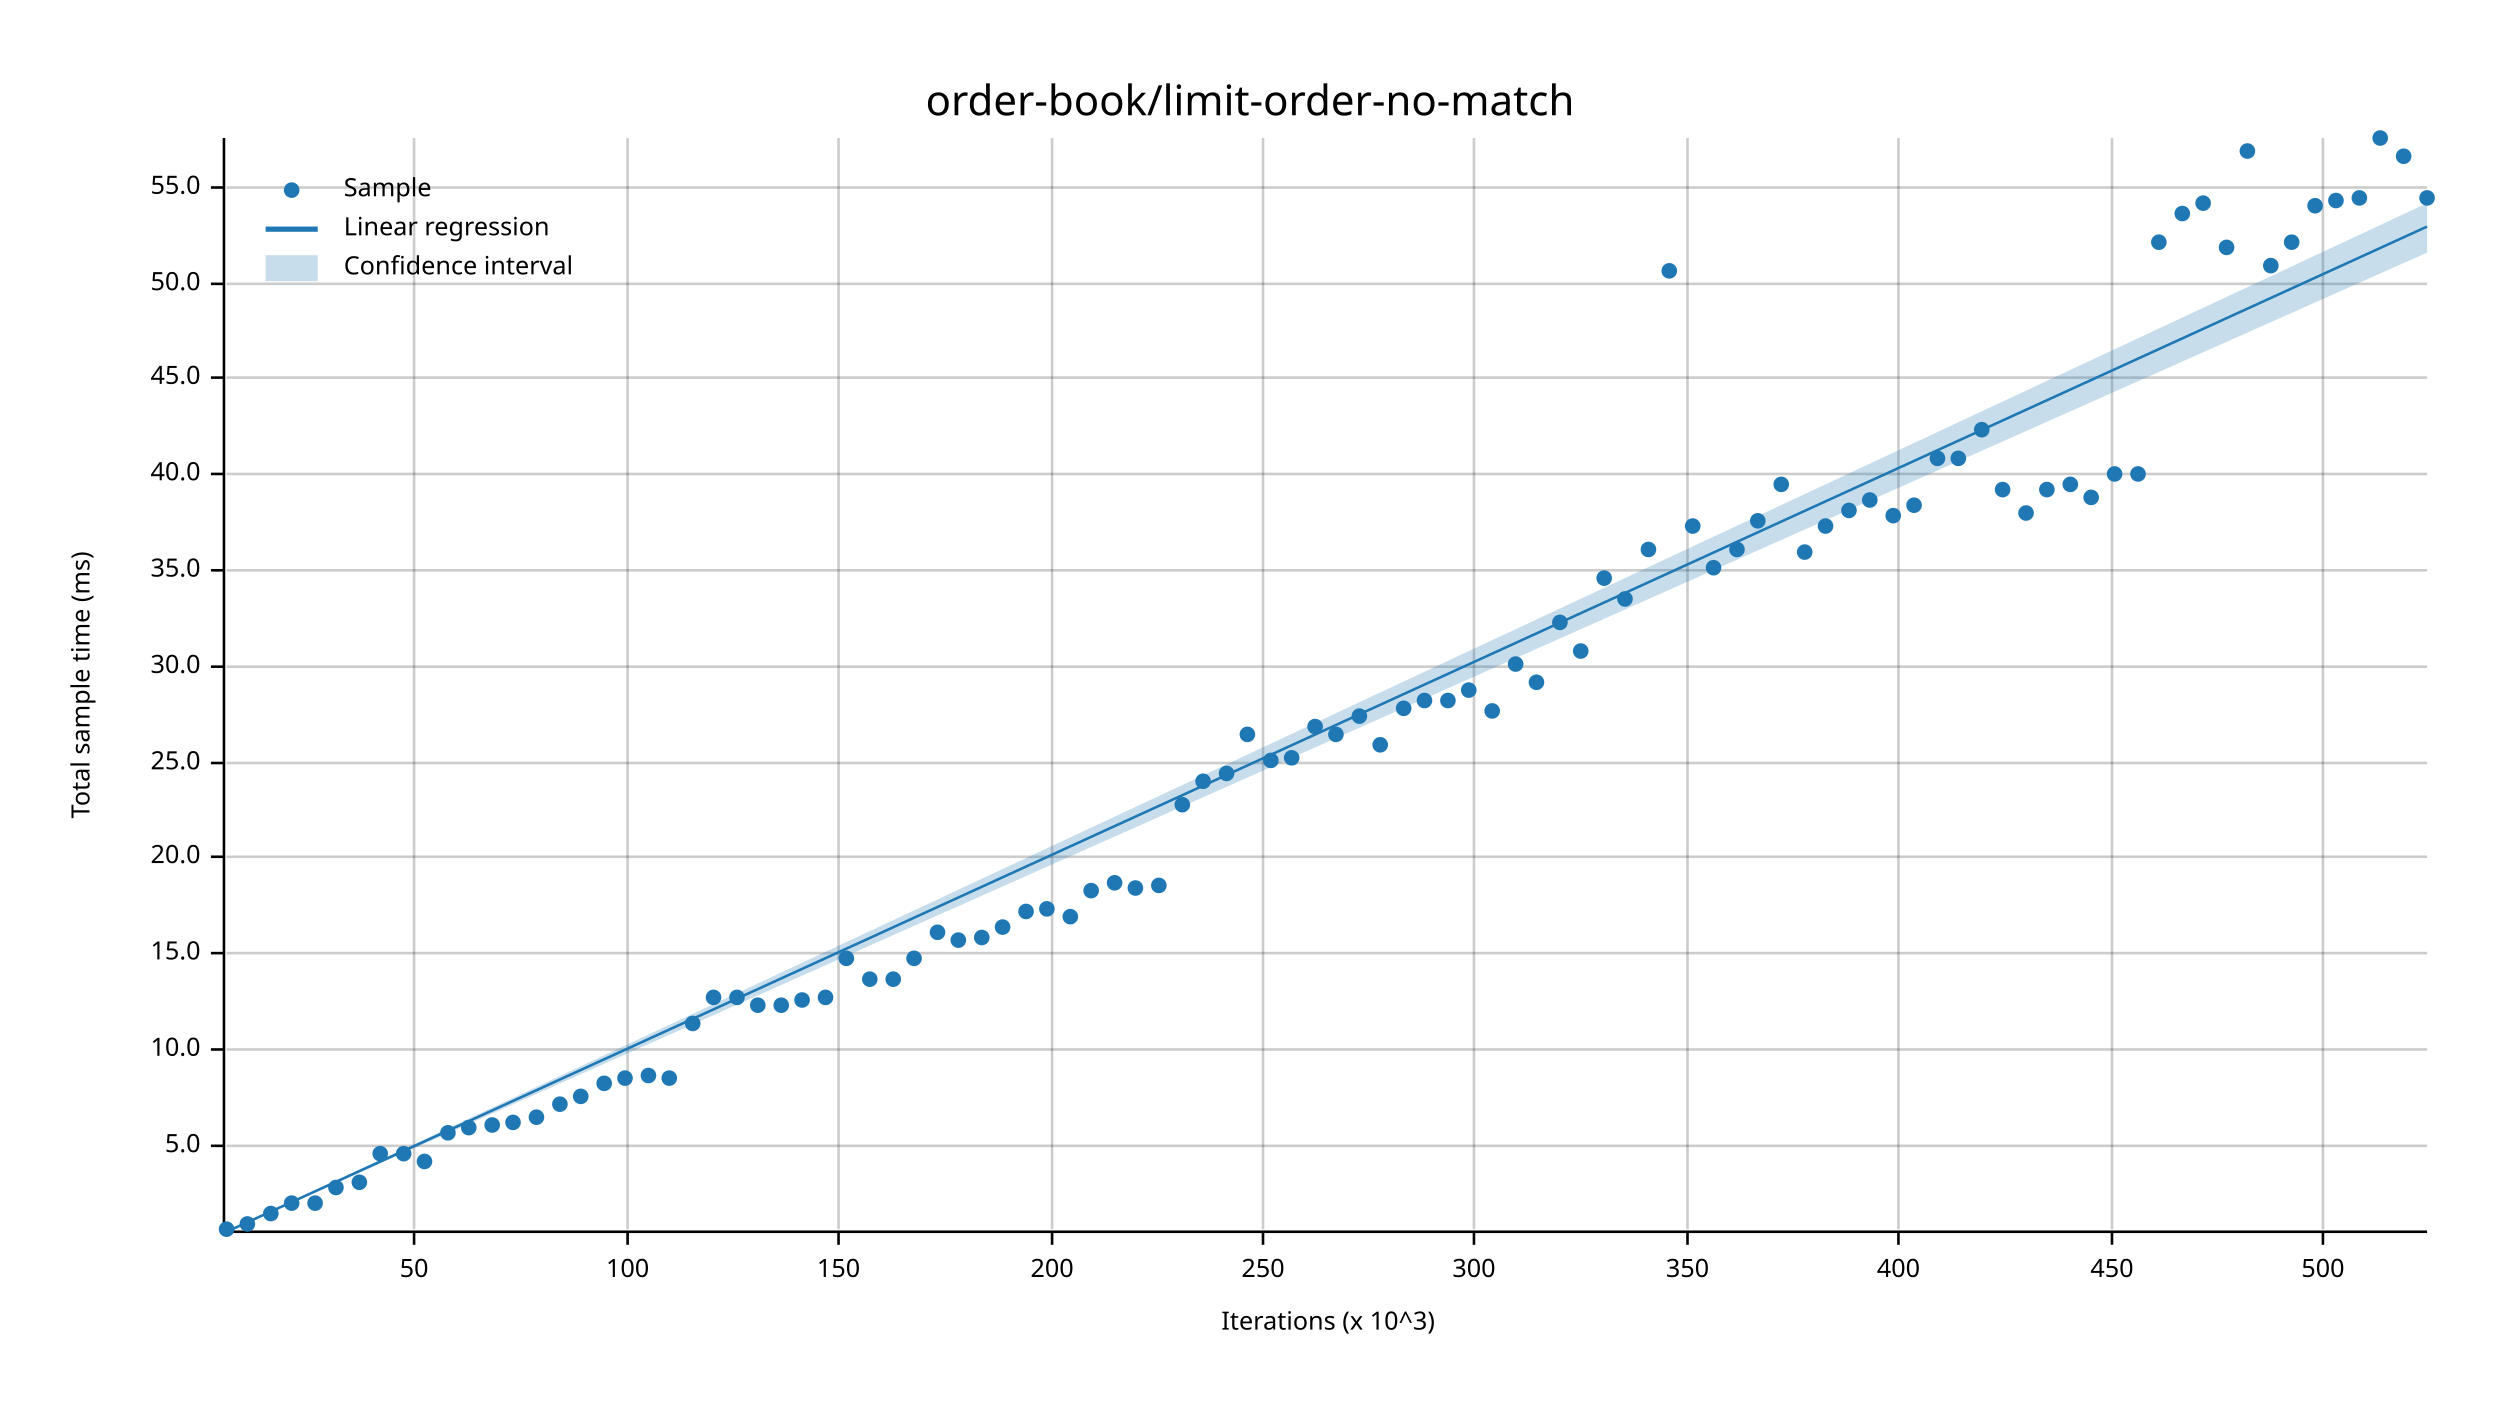
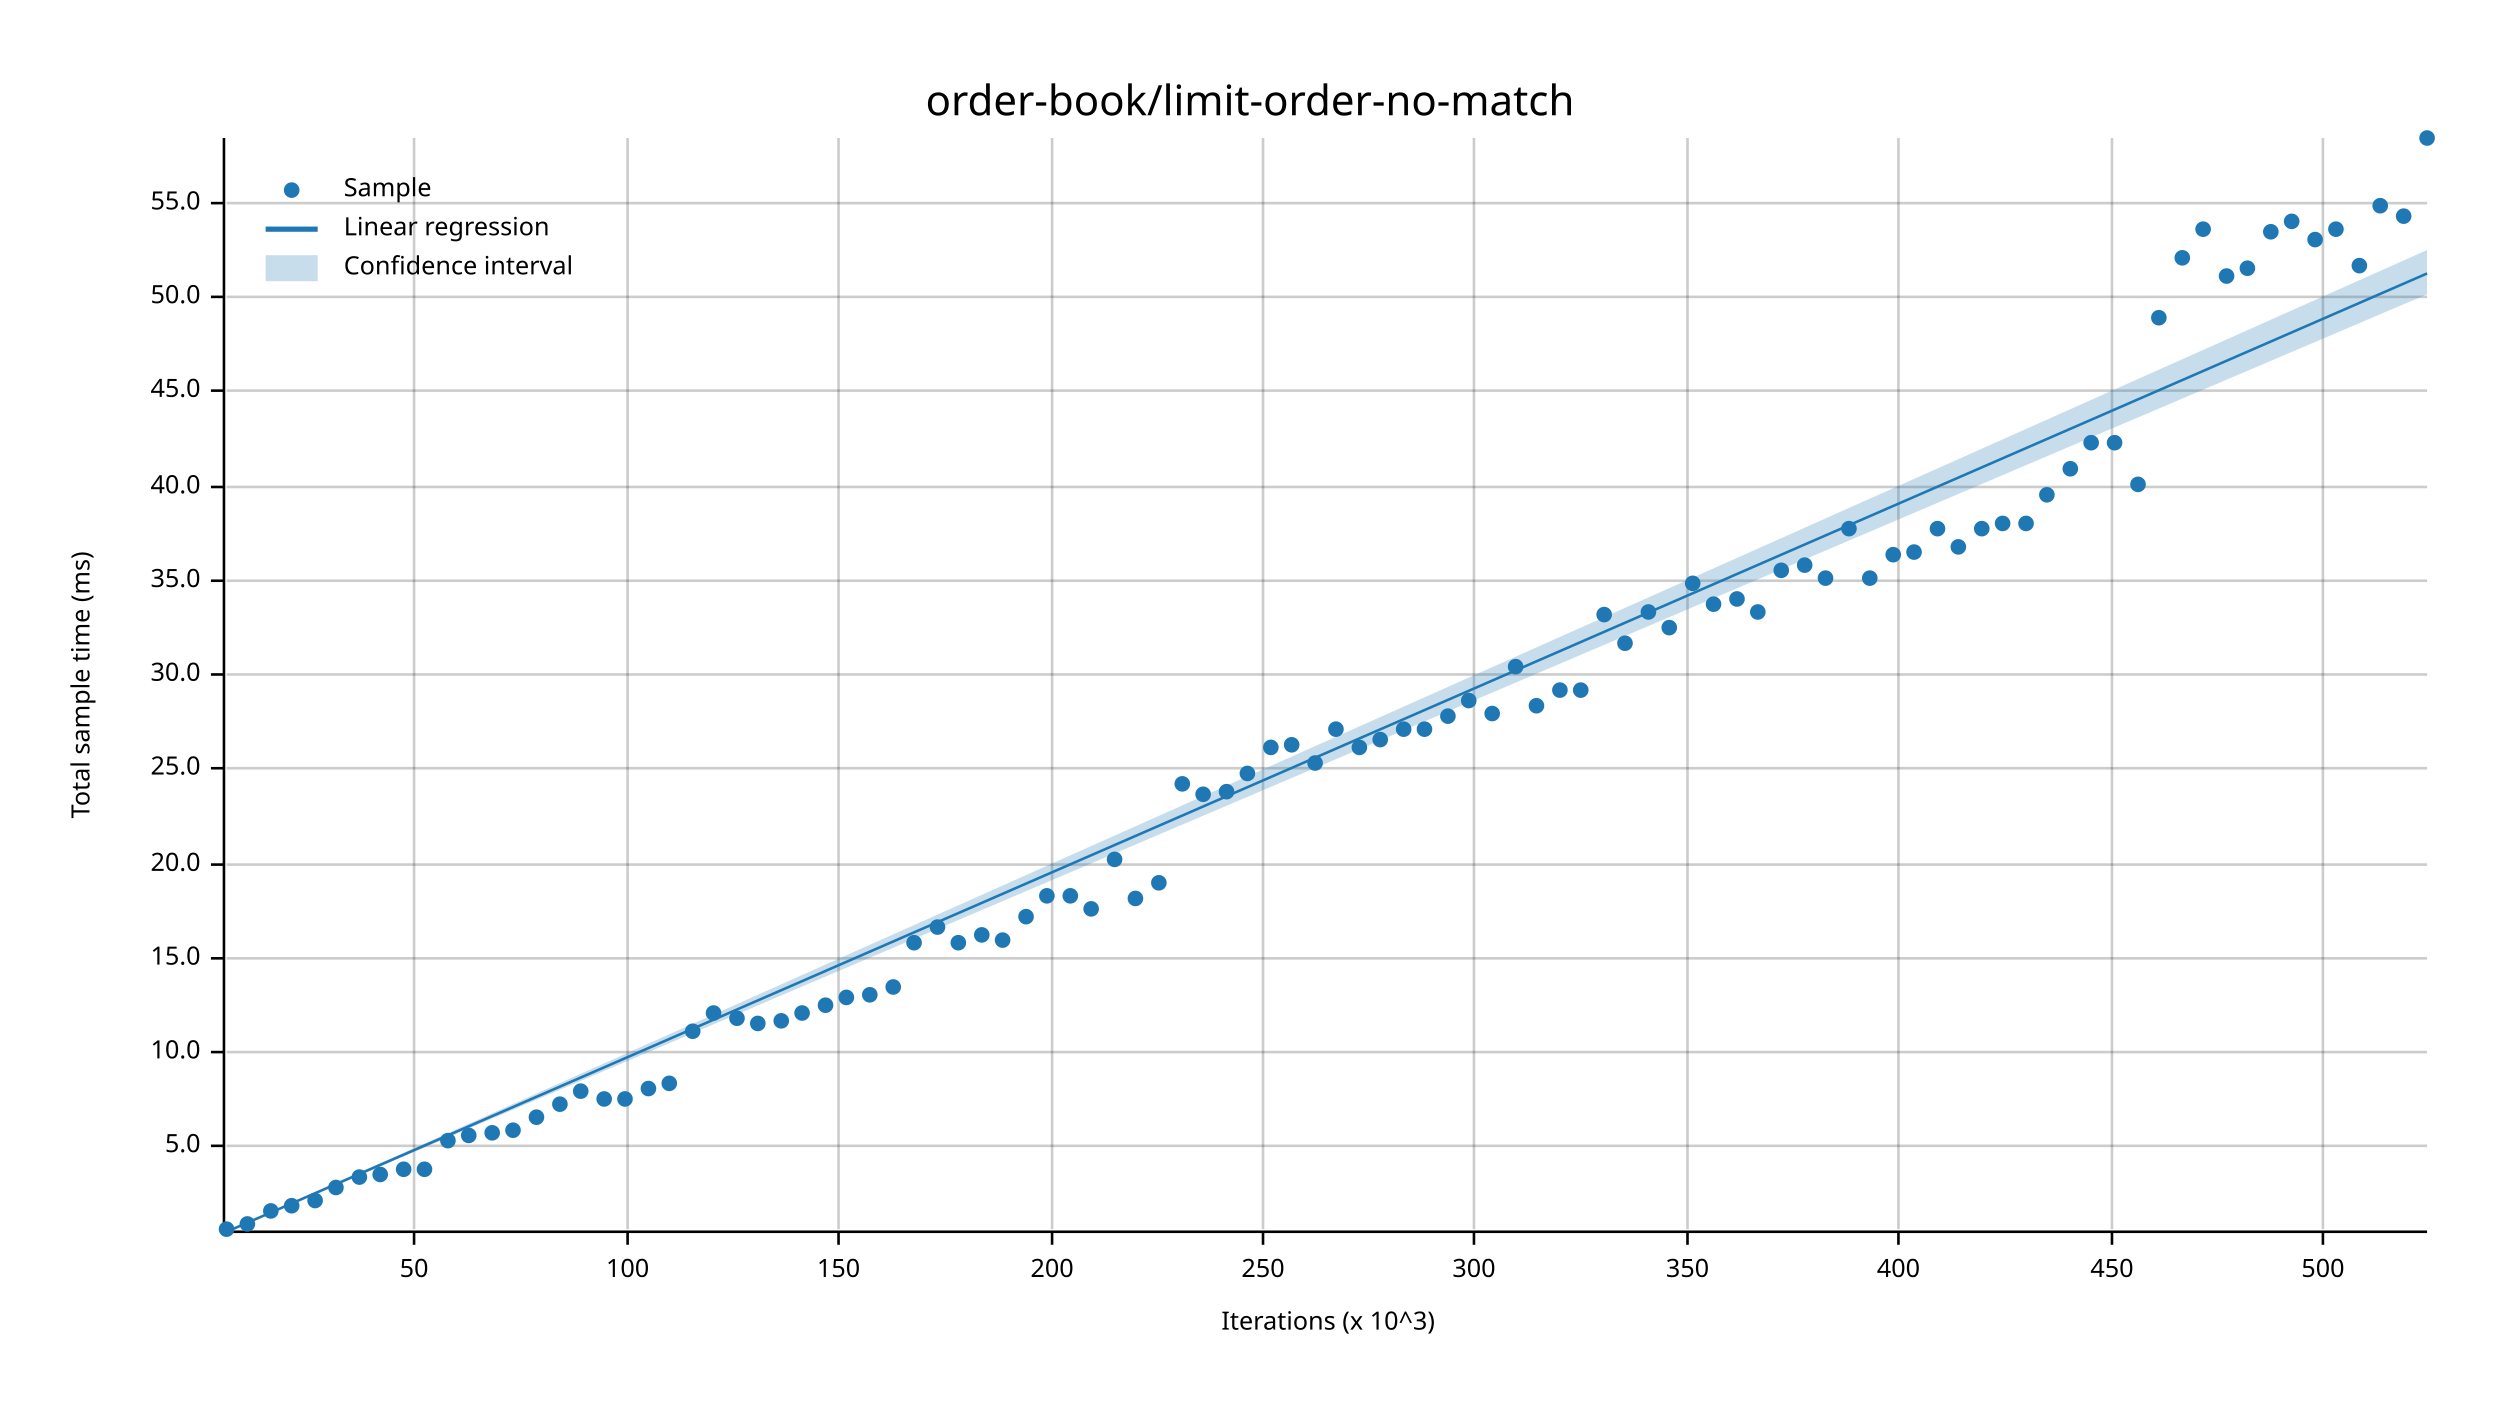
<svg xmlns="http://www.w3.org/2000/svg" width="960" height="540" viewBox="0 0 960 540">
  <text x="480" y="32" dy="0.76em" text-anchor="middle" font-family="sans-serif" font-size="16.129" opacity="1" fill="#000000">
order-book/limit-order-no-match
</text>
  <text x="27" y="263" dy="0.76em" text-anchor="middle" font-family="sans-serif" font-size="9.677" opacity="1" fill="#000000" transform="rotate(270, 27, 263)">
Total sample time (ms)
</text>
  <text x="510" y="513" dy="-0.5ex" text-anchor="middle" font-family="sans-serif" font-size="9.677" opacity="1" fill="#000000">
Iterations (x 10^3)
</text>
  <line opacity="0.2" stroke="#000000" stroke-width="1" x1="159" y1="472" x2="159" y2="53" />
  <line opacity="0.2" stroke="#000000" stroke-width="1" x1="241" y1="472" x2="241" y2="53" />
  <line opacity="0.2" stroke="#000000" stroke-width="1" x1="322" y1="472" x2="322" y2="53" />
  <line opacity="0.2" stroke="#000000" stroke-width="1" x1="404" y1="472" x2="404" y2="53" />
  <line opacity="0.2" stroke="#000000" stroke-width="1" x1="485" y1="472" x2="485" y2="53" />
  <line opacity="0.2" stroke="#000000" stroke-width="1" x1="566" y1="472" x2="566" y2="53" />
  <line opacity="0.2" stroke="#000000" stroke-width="1" x1="648" y1="472" x2="648" y2="53" />
  <line opacity="0.2" stroke="#000000" stroke-width="1" x1="729" y1="472" x2="729" y2="53" />
  <line opacity="0.2" stroke="#000000" stroke-width="1" x1="811" y1="472" x2="811" y2="53" />
  <line opacity="0.2" stroke="#000000" stroke-width="1" x1="892" y1="472" x2="892" y2="53" />
  <line opacity="0.2" stroke="#000000" stroke-width="1" x1="87" y1="440" x2="932" y2="440" />
-   <line opacity="0.2" stroke="#000000" stroke-width="1" x1="87" y1="403" x2="932" y2="403" />
-   <line opacity="0.2" stroke="#000000" stroke-width="1" x1="87" y1="366" x2="932" y2="366" />
-   <line opacity="0.2" stroke="#000000" stroke-width="1" x1="87" y1="329" x2="932" y2="329" />
-   <line opacity="0.2" stroke="#000000" stroke-width="1" x1="87" y1="293" x2="932" y2="293" />
-   <line opacity="0.2" stroke="#000000" stroke-width="1" x1="87" y1="256" x2="932" y2="256" />
-   <line opacity="0.2" stroke="#000000" stroke-width="1" x1="87" y1="219" x2="932" y2="219" />
-   <line opacity="0.2" stroke="#000000" stroke-width="1" x1="87" y1="182" x2="932" y2="182" />
-   <line opacity="0.2" stroke="#000000" stroke-width="1" x1="87" y1="145" x2="932" y2="145" />
-   <line opacity="0.2" stroke="#000000" stroke-width="1" x1="87" y1="109" x2="932" y2="109" />
-   <line opacity="0.2" stroke="#000000" stroke-width="1" x1="87" y1="72" x2="932" y2="72" />
+   <line opacity="0.2" stroke="#000000" stroke-width="1" x1="87" y1="404" x2="932" y2="404" />
+   <line opacity="0.2" stroke="#000000" stroke-width="1" x1="87" y1="368" x2="932" y2="368" />
+   <line opacity="0.2" stroke="#000000" stroke-width="1" x1="87" y1="332" x2="932" y2="332" />
+   <line opacity="0.2" stroke="#000000" stroke-width="1" x1="87" y1="295" x2="932" y2="295" />
+   <line opacity="0.2" stroke="#000000" stroke-width="1" x1="87" y1="259" x2="932" y2="259" />
+   <line opacity="0.2" stroke="#000000" stroke-width="1" x1="87" y1="223" x2="932" y2="223" />
+   <line opacity="0.2" stroke="#000000" stroke-width="1" x1="87" y1="187" x2="932" y2="187" />
+   <line opacity="0.2" stroke="#000000" stroke-width="1" x1="87" y1="150" x2="932" y2="150" />
+   <line opacity="0.2" stroke="#000000" stroke-width="1" x1="87" y1="114" x2="932" y2="114" />
+   <line opacity="0.2" stroke="#000000" stroke-width="1" x1="87" y1="78" x2="932" y2="78" />
  <polyline fill="none" opacity="1" stroke="#000000" stroke-width="1" points="86,53 86,472 " />
  <text x="77" y="440" dy="0.5ex" text-anchor="end" font-family="sans-serif" font-size="9.677" opacity="1" fill="#000000">
5.0
</text>
  <polyline fill="none" opacity="1" stroke="#000000" stroke-width="1" points="81,440 86,440 " />
-   <text x="77" y="403" dy="0.5ex" text-anchor="end" font-family="sans-serif" font-size="9.677" opacity="1" fill="#000000">
+   <text x="77" y="404" dy="0.5ex" text-anchor="end" font-family="sans-serif" font-size="9.677" opacity="1" fill="#000000">
10.0
</text>
-   <polyline fill="none" opacity="1" stroke="#000000" stroke-width="1" points="81,403 86,403 " />
-   <text x="77" y="366" dy="0.5ex" text-anchor="end" font-family="sans-serif" font-size="9.677" opacity="1" fill="#000000">
+   <polyline fill="none" opacity="1" stroke="#000000" stroke-width="1" points="81,404 86,404 " />
+   <text x="77" y="368" dy="0.5ex" text-anchor="end" font-family="sans-serif" font-size="9.677" opacity="1" fill="#000000">
15.0
</text>
-   <polyline fill="none" opacity="1" stroke="#000000" stroke-width="1" points="81,366 86,366 " />
-   <text x="77" y="329" dy="0.5ex" text-anchor="end" font-family="sans-serif" font-size="9.677" opacity="1" fill="#000000">
+   <polyline fill="none" opacity="1" stroke="#000000" stroke-width="1" points="81,368 86,368 " />
+   <text x="77" y="332" dy="0.5ex" text-anchor="end" font-family="sans-serif" font-size="9.677" opacity="1" fill="#000000">
20.0
</text>
-   <polyline fill="none" opacity="1" stroke="#000000" stroke-width="1" points="81,329 86,329 " />
-   <text x="77" y="293" dy="0.5ex" text-anchor="end" font-family="sans-serif" font-size="9.677" opacity="1" fill="#000000">
+   <polyline fill="none" opacity="1" stroke="#000000" stroke-width="1" points="81,332 86,332 " />
+   <text x="77" y="295" dy="0.5ex" text-anchor="end" font-family="sans-serif" font-size="9.677" opacity="1" fill="#000000">
25.0
</text>
-   <polyline fill="none" opacity="1" stroke="#000000" stroke-width="1" points="81,293 86,293 " />
-   <text x="77" y="256" dy="0.5ex" text-anchor="end" font-family="sans-serif" font-size="9.677" opacity="1" fill="#000000">
+   <polyline fill="none" opacity="1" stroke="#000000" stroke-width="1" points="81,295 86,295 " />
+   <text x="77" y="259" dy="0.5ex" text-anchor="end" font-family="sans-serif" font-size="9.677" opacity="1" fill="#000000">
30.0
</text>
-   <polyline fill="none" opacity="1" stroke="#000000" stroke-width="1" points="81,256 86,256 " />
-   <text x="77" y="219" dy="0.5ex" text-anchor="end" font-family="sans-serif" font-size="9.677" opacity="1" fill="#000000">
+   <polyline fill="none" opacity="1" stroke="#000000" stroke-width="1" points="81,259 86,259 " />
+   <text x="77" y="223" dy="0.5ex" text-anchor="end" font-family="sans-serif" font-size="9.677" opacity="1" fill="#000000">
35.0
</text>
-   <polyline fill="none" opacity="1" stroke="#000000" stroke-width="1" points="81,219 86,219 " />
-   <text x="77" y="182" dy="0.5ex" text-anchor="end" font-family="sans-serif" font-size="9.677" opacity="1" fill="#000000">
+   <polyline fill="none" opacity="1" stroke="#000000" stroke-width="1" points="81,223 86,223 " />
+   <text x="77" y="187" dy="0.5ex" text-anchor="end" font-family="sans-serif" font-size="9.677" opacity="1" fill="#000000">
40.0
</text>
-   <polyline fill="none" opacity="1" stroke="#000000" stroke-width="1" points="81,182 86,182 " />
-   <text x="77" y="145" dy="0.5ex" text-anchor="end" font-family="sans-serif" font-size="9.677" opacity="1" fill="#000000">
+   <polyline fill="none" opacity="1" stroke="#000000" stroke-width="1" points="81,187 86,187 " />
+   <text x="77" y="150" dy="0.5ex" text-anchor="end" font-family="sans-serif" font-size="9.677" opacity="1" fill="#000000">
45.0
</text>
-   <polyline fill="none" opacity="1" stroke="#000000" stroke-width="1" points="81,145 86,145 " />
-   <text x="77" y="109" dy="0.5ex" text-anchor="end" font-family="sans-serif" font-size="9.677" opacity="1" fill="#000000">
+   <polyline fill="none" opacity="1" stroke="#000000" stroke-width="1" points="81,150 86,150 " />
+   <text x="77" y="114" dy="0.5ex" text-anchor="end" font-family="sans-serif" font-size="9.677" opacity="1" fill="#000000">
50.0
</text>
-   <polyline fill="none" opacity="1" stroke="#000000" stroke-width="1" points="81,109 86,109 " />
-   <text x="77" y="72" dy="0.5ex" text-anchor="end" font-family="sans-serif" font-size="9.677" opacity="1" fill="#000000">
+   <polyline fill="none" opacity="1" stroke="#000000" stroke-width="1" points="81,114 86,114 " />
+   <text x="77" y="78" dy="0.5ex" text-anchor="end" font-family="sans-serif" font-size="9.677" opacity="1" fill="#000000">
55.0
</text>
-   <polyline fill="none" opacity="1" stroke="#000000" stroke-width="1" points="81,72 86,72 " />
+   <polyline fill="none" opacity="1" stroke="#000000" stroke-width="1" points="81,78 86,78 " />
  <polyline fill="none" opacity="1" stroke="#000000" stroke-width="1" points="87,473 932,473 " />
  <text x="159" y="483" dy="0.76em" text-anchor="middle" font-family="sans-serif" font-size="9.677" opacity="1" fill="#000000">
50
</text>
  <polyline fill="none" opacity="1" stroke="#000000" stroke-width="1" points="159,473 159,478 " />
  <text x="241" y="483" dy="0.76em" text-anchor="middle" font-family="sans-serif" font-size="9.677" opacity="1" fill="#000000">
100
</text>
  <polyline fill="none" opacity="1" stroke="#000000" stroke-width="1" points="241,473 241,478 " />
  <text x="322" y="483" dy="0.76em" text-anchor="middle" font-family="sans-serif" font-size="9.677" opacity="1" fill="#000000">
150
</text>
  <polyline fill="none" opacity="1" stroke="#000000" stroke-width="1" points="322,473 322,478 " />
  <text x="404" y="483" dy="0.76em" text-anchor="middle" font-family="sans-serif" font-size="9.677" opacity="1" fill="#000000">
200
</text>
  <polyline fill="none" opacity="1" stroke="#000000" stroke-width="1" points="404,473 404,478 " />
  <text x="485" y="483" dy="0.76em" text-anchor="middle" font-family="sans-serif" font-size="9.677" opacity="1" fill="#000000">
250
</text>
  <polyline fill="none" opacity="1" stroke="#000000" stroke-width="1" points="485,473 485,478 " />
  <text x="566" y="483" dy="0.76em" text-anchor="middle" font-family="sans-serif" font-size="9.677" opacity="1" fill="#000000">
300
</text>
  <polyline fill="none" opacity="1" stroke="#000000" stroke-width="1" points="566,473 566,478 " />
  <text x="648" y="483" dy="0.76em" text-anchor="middle" font-family="sans-serif" font-size="9.677" opacity="1" fill="#000000">
350
</text>
  <polyline fill="none" opacity="1" stroke="#000000" stroke-width="1" points="648,473 648,478 " />
  <text x="729" y="483" dy="0.76em" text-anchor="middle" font-family="sans-serif" font-size="9.677" opacity="1" fill="#000000">
400
</text>
  <polyline fill="none" opacity="1" stroke="#000000" stroke-width="1" points="729,473 729,478 " />
  <text x="811" y="483" dy="0.76em" text-anchor="middle" font-family="sans-serif" font-size="9.677" opacity="1" fill="#000000">
450
</text>
  <polyline fill="none" opacity="1" stroke="#000000" stroke-width="1" points="811,473 811,478 " />
  <text x="892" y="483" dy="0.76em" text-anchor="middle" font-family="sans-serif" font-size="9.677" opacity="1" fill="#000000">
500
</text>
  <polyline fill="none" opacity="1" stroke="#000000" stroke-width="1" points="892,473 892,478 " />
  <circle cx="87" cy="472" r="3" opacity="1" fill="#1F78B4" stroke="none" stroke-width="1" />
  <circle cx="95" cy="470" r="3" opacity="1" fill="#1F78B4" stroke="none" stroke-width="1" />
-   <circle cx="104" cy="466" r="3" opacity="1" fill="#1F78B4" stroke="none" stroke-width="1" />
-   <circle cx="112" cy="462" r="3" opacity="1" fill="#1F78B4" stroke="none" stroke-width="1" />
-   <circle cx="121" cy="462" r="3" opacity="1" fill="#1F78B4" stroke="none" stroke-width="1" />
+   <circle cx="104" cy="465" r="3" opacity="1" fill="#1F78B4" stroke="none" stroke-width="1" />
+   <circle cx="112" cy="463" r="3" opacity="1" fill="#1F78B4" stroke="none" stroke-width="1" />
+   <circle cx="121" cy="461" r="3" opacity="1" fill="#1F78B4" stroke="none" stroke-width="1" />
  <circle cx="129" cy="456" r="3" opacity="1" fill="#1F78B4" stroke="none" stroke-width="1" />
-   <circle cx="138" cy="454" r="3" opacity="1" fill="#1F78B4" stroke="none" stroke-width="1" />
-   <circle cx="146" cy="443" r="3" opacity="1" fill="#1F78B4" stroke="none" stroke-width="1" />
-   <circle cx="155" cy="443" r="3" opacity="1" fill="#1F78B4" stroke="none" stroke-width="1" />
-   <circle cx="163" cy="446" r="3" opacity="1" fill="#1F78B4" stroke="none" stroke-width="1" />
-   <circle cx="172" cy="435" r="3" opacity="1" fill="#1F78B4" stroke="none" stroke-width="1" />
-   <circle cx="180" cy="433" r="3" opacity="1" fill="#1F78B4" stroke="none" stroke-width="1" />
-   <circle cx="189" cy="432" r="3" opacity="1" fill="#1F78B4" stroke="none" stroke-width="1" />
-   <circle cx="197" cy="431" r="3" opacity="1" fill="#1F78B4" stroke="none" stroke-width="1" />
+   <circle cx="138" cy="452" r="3" opacity="1" fill="#1F78B4" stroke="none" stroke-width="1" />
+   <circle cx="146" cy="451" r="3" opacity="1" fill="#1F78B4" stroke="none" stroke-width="1" />
+   <circle cx="155" cy="449" r="3" opacity="1" fill="#1F78B4" stroke="none" stroke-width="1" />
+   <circle cx="163" cy="449" r="3" opacity="1" fill="#1F78B4" stroke="none" stroke-width="1" />
+   <circle cx="172" cy="438" r="3" opacity="1" fill="#1F78B4" stroke="none" stroke-width="1" />
+   <circle cx="180" cy="436" r="3" opacity="1" fill="#1F78B4" stroke="none" stroke-width="1" />
+   <circle cx="189" cy="435" r="3" opacity="1" fill="#1F78B4" stroke="none" stroke-width="1" />
+   <circle cx="197" cy="434" r="3" opacity="1" fill="#1F78B4" stroke="none" stroke-width="1" />
  <circle cx="206" cy="429" r="3" opacity="1" fill="#1F78B4" stroke="none" stroke-width="1" />
  <circle cx="215" cy="424" r="3" opacity="1" fill="#1F78B4" stroke="none" stroke-width="1" />
-   <circle cx="223" cy="421" r="3" opacity="1" fill="#1F78B4" stroke="none" stroke-width="1" />
-   <circle cx="232" cy="416" r="3" opacity="1" fill="#1F78B4" stroke="none" stroke-width="1" />
-   <circle cx="240" cy="414" r="3" opacity="1" fill="#1F78B4" stroke="none" stroke-width="1" />
-   <circle cx="249" cy="413" r="3" opacity="1" fill="#1F78B4" stroke="none" stroke-width="1" />
-   <circle cx="257" cy="414" r="3" opacity="1" fill="#1F78B4" stroke="none" stroke-width="1" />
-   <circle cx="266" cy="393" r="3" opacity="1" fill="#1F78B4" stroke="none" stroke-width="1" />
-   <circle cx="274" cy="383" r="3" opacity="1" fill="#1F78B4" stroke="none" stroke-width="1" />
-   <circle cx="283" cy="383" r="3" opacity="1" fill="#1F78B4" stroke="none" stroke-width="1" />
-   <circle cx="291" cy="386" r="3" opacity="1" fill="#1F78B4" stroke="none" stroke-width="1" />
-   <circle cx="300" cy="386" r="3" opacity="1" fill="#1F78B4" stroke="none" stroke-width="1" />
-   <circle cx="308" cy="384" r="3" opacity="1" fill="#1F78B4" stroke="none" stroke-width="1" />
-   <circle cx="317" cy="383" r="3" opacity="1" fill="#1F78B4" stroke="none" stroke-width="1" />
-   <circle cx="325" cy="368" r="3" opacity="1" fill="#1F78B4" stroke="none" stroke-width="1" />
-   <circle cx="334" cy="376" r="3" opacity="1" fill="#1F78B4" stroke="none" stroke-width="1" />
-   <circle cx="343" cy="376" r="3" opacity="1" fill="#1F78B4" stroke="none" stroke-width="1" />
-   <circle cx="351" cy="368" r="3" opacity="1" fill="#1F78B4" stroke="none" stroke-width="1" />
-   <circle cx="360" cy="358" r="3" opacity="1" fill="#1F78B4" stroke="none" stroke-width="1" />
-   <circle cx="368" cy="361" r="3" opacity="1" fill="#1F78B4" stroke="none" stroke-width="1" />
-   <circle cx="377" cy="360" r="3" opacity="1" fill="#1F78B4" stroke="none" stroke-width="1" />
-   <circle cx="385" cy="356" r="3" opacity="1" fill="#1F78B4" stroke="none" stroke-width="1" />
-   <circle cx="394" cy="350" r="3" opacity="1" fill="#1F78B4" stroke="none" stroke-width="1" />
-   <circle cx="402" cy="349" r="3" opacity="1" fill="#1F78B4" stroke="none" stroke-width="1" />
-   <circle cx="411" cy="352" r="3" opacity="1" fill="#1F78B4" stroke="none" stroke-width="1" />
-   <circle cx="419" cy="342" r="3" opacity="1" fill="#1F78B4" stroke="none" stroke-width="1" />
-   <circle cx="428" cy="339" r="3" opacity="1" fill="#1F78B4" stroke="none" stroke-width="1" />
-   <circle cx="436" cy="341" r="3" opacity="1" fill="#1F78B4" stroke="none" stroke-width="1" />
-   <circle cx="445" cy="340" r="3" opacity="1" fill="#1F78B4" stroke="none" stroke-width="1" />
-   <circle cx="454" cy="309" r="3" opacity="1" fill="#1F78B4" stroke="none" stroke-width="1" />
-   <circle cx="462" cy="300" r="3" opacity="1" fill="#1F78B4" stroke="none" stroke-width="1" />
-   <circle cx="471" cy="297" r="3" opacity="1" fill="#1F78B4" stroke="none" stroke-width="1" />
-   <circle cx="479" cy="282" r="3" opacity="1" fill="#1F78B4" stroke="none" stroke-width="1" />
-   <circle cx="488" cy="292" r="3" opacity="1" fill="#1F78B4" stroke="none" stroke-width="1" />
-   <circle cx="496" cy="291" r="3" opacity="1" fill="#1F78B4" stroke="none" stroke-width="1" />
-   <circle cx="505" cy="279" r="3" opacity="1" fill="#1F78B4" stroke="none" stroke-width="1" />
-   <circle cx="513" cy="282" r="3" opacity="1" fill="#1F78B4" stroke="none" stroke-width="1" />
-   <circle cx="522" cy="275" r="3" opacity="1" fill="#1F78B4" stroke="none" stroke-width="1" />
-   <circle cx="530" cy="286" r="3" opacity="1" fill="#1F78B4" stroke="none" stroke-width="1" />
-   <circle cx="539" cy="272" r="3" opacity="1" fill="#1F78B4" stroke="none" stroke-width="1" />
-   <circle cx="547" cy="269" r="3" opacity="1" fill="#1F78B4" stroke="none" stroke-width="1" />
-   <circle cx="556" cy="269" r="3" opacity="1" fill="#1F78B4" stroke="none" stroke-width="1" />
-   <circle cx="564" cy="265" r="3" opacity="1" fill="#1F78B4" stroke="none" stroke-width="1" />
-   <circle cx="573" cy="273" r="3" opacity="1" fill="#1F78B4" stroke="none" stroke-width="1" />
-   <circle cx="582" cy="255" r="3" opacity="1" fill="#1F78B4" stroke="none" stroke-width="1" />
-   <circle cx="590" cy="262" r="3" opacity="1" fill="#1F78B4" stroke="none" stroke-width="1" />
-   <circle cx="599" cy="239" r="3" opacity="1" fill="#1F78B4" stroke="none" stroke-width="1" />
-   <circle cx="607" cy="250" r="3" opacity="1" fill="#1F78B4" stroke="none" stroke-width="1" />
-   <circle cx="616" cy="222" r="3" opacity="1" fill="#1F78B4" stroke="none" stroke-width="1" />
-   <circle cx="624" cy="230" r="3" opacity="1" fill="#1F78B4" stroke="none" stroke-width="1" />
-   <circle cx="633" cy="211" r="3" opacity="1" fill="#1F78B4" stroke="none" stroke-width="1" />
-   <circle cx="641" cy="104" r="3" opacity="1" fill="#1F78B4" stroke="none" stroke-width="1" />
-   <circle cx="650" cy="202" r="3" opacity="1" fill="#1F78B4" stroke="none" stroke-width="1" />
-   <circle cx="658" cy="218" r="3" opacity="1" fill="#1F78B4" stroke="none" stroke-width="1" />
-   <circle cx="667" cy="211" r="3" opacity="1" fill="#1F78B4" stroke="none" stroke-width="1" />
-   <circle cx="675" cy="200" r="3" opacity="1" fill="#1F78B4" stroke="none" stroke-width="1" />
-   <circle cx="684" cy="186" r="3" opacity="1" fill="#1F78B4" stroke="none" stroke-width="1" />
-   <circle cx="693" cy="212" r="3" opacity="1" fill="#1F78B4" stroke="none" stroke-width="1" />
-   <circle cx="701" cy="202" r="3" opacity="1" fill="#1F78B4" stroke="none" stroke-width="1" />
-   <circle cx="710" cy="196" r="3" opacity="1" fill="#1F78B4" stroke="none" stroke-width="1" />
-   <circle cx="718" cy="192" r="3" opacity="1" fill="#1F78B4" stroke="none" stroke-width="1" />
-   <circle cx="727" cy="198" r="3" opacity="1" fill="#1F78B4" stroke="none" stroke-width="1" />
-   <circle cx="735" cy="194" r="3" opacity="1" fill="#1F78B4" stroke="none" stroke-width="1" />
-   <circle cx="744" cy="176" r="3" opacity="1" fill="#1F78B4" stroke="none" stroke-width="1" />
-   <circle cx="752" cy="176" r="3" opacity="1" fill="#1F78B4" stroke="none" stroke-width="1" />
-   <circle cx="761" cy="165" r="3" opacity="1" fill="#1F78B4" stroke="none" stroke-width="1" />
-   <circle cx="769" cy="188" r="3" opacity="1" fill="#1F78B4" stroke="none" stroke-width="1" />
-   <circle cx="778" cy="197" r="3" opacity="1" fill="#1F78B4" stroke="none" stroke-width="1" />
-   <circle cx="786" cy="188" r="3" opacity="1" fill="#1F78B4" stroke="none" stroke-width="1" />
-   <circle cx="795" cy="186" r="3" opacity="1" fill="#1F78B4" stroke="none" stroke-width="1" />
-   <circle cx="803" cy="191" r="3" opacity="1" fill="#1F78B4" stroke="none" stroke-width="1" />
-   <circle cx="812" cy="182" r="3" opacity="1" fill="#1F78B4" stroke="none" stroke-width="1" />
-   <circle cx="821" cy="182" r="3" opacity="1" fill="#1F78B4" stroke="none" stroke-width="1" />
-   <circle cx="829" cy="93" r="3" opacity="1" fill="#1F78B4" stroke="none" stroke-width="1" />
-   <circle cx="838" cy="82" r="3" opacity="1" fill="#1F78B4" stroke="none" stroke-width="1" />
-   <circle cx="846" cy="78" r="3" opacity="1" fill="#1F78B4" stroke="none" stroke-width="1" />
-   <circle cx="855" cy="95" r="3" opacity="1" fill="#1F78B4" stroke="none" stroke-width="1" />
-   <circle cx="863" cy="58" r="3" opacity="1" fill="#1F78B4" stroke="none" stroke-width="1" />
-   <circle cx="872" cy="102" r="3" opacity="1" fill="#1F78B4" stroke="none" stroke-width="1" />
-   <circle cx="880" cy="93" r="3" opacity="1" fill="#1F78B4" stroke="none" stroke-width="1" />
-   <circle cx="889" cy="79" r="3" opacity="1" fill="#1F78B4" stroke="none" stroke-width="1" />
-   <circle cx="897" cy="77" r="3" opacity="1" fill="#1F78B4" stroke="none" stroke-width="1" />
-   <circle cx="906" cy="76" r="3" opacity="1" fill="#1F78B4" stroke="none" stroke-width="1" />
-   <circle cx="914" cy="53" r="3" opacity="1" fill="#1F78B4" stroke="none" stroke-width="1" />
-   <circle cx="923" cy="60" r="3" opacity="1" fill="#1F78B4" stroke="none" stroke-width="1" />
-   <circle cx="932" cy="76" r="3" opacity="1" fill="#1F78B4" stroke="none" stroke-width="1" />
-   <polyline fill="none" opacity="1" stroke="#1F78B4" stroke-width="1" points="87,473 932,87 " />
-   <polygon opacity="0.25" fill="#1F78B4" points="87,473 932,97 932,78 " />
+   <circle cx="223" cy="419" r="3" opacity="1" fill="#1F78B4" stroke="none" stroke-width="1" />
+   <circle cx="232" cy="422" r="3" opacity="1" fill="#1F78B4" stroke="none" stroke-width="1" />
+   <circle cx="240" cy="422" r="3" opacity="1" fill="#1F78B4" stroke="none" stroke-width="1" />
+   <circle cx="249" cy="418" r="3" opacity="1" fill="#1F78B4" stroke="none" stroke-width="1" />
+   <circle cx="257" cy="416" r="3" opacity="1" fill="#1F78B4" stroke="none" stroke-width="1" />
+   <circle cx="266" cy="396" r="3" opacity="1" fill="#1F78B4" stroke="none" stroke-width="1" />
+   <circle cx="274" cy="389" r="3" opacity="1" fill="#1F78B4" stroke="none" stroke-width="1" />
+   <circle cx="283" cy="391" r="3" opacity="1" fill="#1F78B4" stroke="none" stroke-width="1" />
+   <circle cx="291" cy="393" r="3" opacity="1" fill="#1F78B4" stroke="none" stroke-width="1" />
+   <circle cx="300" cy="392" r="3" opacity="1" fill="#1F78B4" stroke="none" stroke-width="1" />
+   <circle cx="308" cy="389" r="3" opacity="1" fill="#1F78B4" stroke="none" stroke-width="1" />
+   <circle cx="317" cy="386" r="3" opacity="1" fill="#1F78B4" stroke="none" stroke-width="1" />
+   <circle cx="325" cy="383" r="3" opacity="1" fill="#1F78B4" stroke="none" stroke-width="1" />
+   <circle cx="334" cy="382" r="3" opacity="1" fill="#1F78B4" stroke="none" stroke-width="1" />
+   <circle cx="343" cy="379" r="3" opacity="1" fill="#1F78B4" stroke="none" stroke-width="1" />
+   <circle cx="351" cy="362" r="3" opacity="1" fill="#1F78B4" stroke="none" stroke-width="1" />
+   <circle cx="360" cy="356" r="3" opacity="1" fill="#1F78B4" stroke="none" stroke-width="1" />
+   <circle cx="368" cy="362" r="3" opacity="1" fill="#1F78B4" stroke="none" stroke-width="1" />
+   <circle cx="377" cy="359" r="3" opacity="1" fill="#1F78B4" stroke="none" stroke-width="1" />
+   <circle cx="385" cy="361" r="3" opacity="1" fill="#1F78B4" stroke="none" stroke-width="1" />
+   <circle cx="394" cy="352" r="3" opacity="1" fill="#1F78B4" stroke="none" stroke-width="1" />
+   <circle cx="402" cy="344" r="3" opacity="1" fill="#1F78B4" stroke="none" stroke-width="1" />
+   <circle cx="411" cy="344" r="3" opacity="1" fill="#1F78B4" stroke="none" stroke-width="1" />
+   <circle cx="419" cy="349" r="3" opacity="1" fill="#1F78B4" stroke="none" stroke-width="1" />
+   <circle cx="428" cy="330" r="3" opacity="1" fill="#1F78B4" stroke="none" stroke-width="1" />
+   <circle cx="436" cy="345" r="3" opacity="1" fill="#1F78B4" stroke="none" stroke-width="1" />
+   <circle cx="445" cy="339" r="3" opacity="1" fill="#1F78B4" stroke="none" stroke-width="1" />
+   <circle cx="454" cy="301" r="3" opacity="1" fill="#1F78B4" stroke="none" stroke-width="1" />
+   <circle cx="462" cy="305" r="3" opacity="1" fill="#1F78B4" stroke="none" stroke-width="1" />
+   <circle cx="471" cy="304" r="3" opacity="1" fill="#1F78B4" stroke="none" stroke-width="1" />
+   <circle cx="479" cy="297" r="3" opacity="1" fill="#1F78B4" stroke="none" stroke-width="1" />
+   <circle cx="488" cy="287" r="3" opacity="1" fill="#1F78B4" stroke="none" stroke-width="1" />
+   <circle cx="496" cy="286" r="3" opacity="1" fill="#1F78B4" stroke="none" stroke-width="1" />
+   <circle cx="505" cy="293" r="3" opacity="1" fill="#1F78B4" stroke="none" stroke-width="1" />
+   <circle cx="513" cy="280" r="3" opacity="1" fill="#1F78B4" stroke="none" stroke-width="1" />
+   <circle cx="522" cy="287" r="3" opacity="1" fill="#1F78B4" stroke="none" stroke-width="1" />
+   <circle cx="530" cy="284" r="3" opacity="1" fill="#1F78B4" stroke="none" stroke-width="1" />
+   <circle cx="539" cy="280" r="3" opacity="1" fill="#1F78B4" stroke="none" stroke-width="1" />
+   <circle cx="547" cy="280" r="3" opacity="1" fill="#1F78B4" stroke="none" stroke-width="1" />
+   <circle cx="556" cy="275" r="3" opacity="1" fill="#1F78B4" stroke="none" stroke-width="1" />
+   <circle cx="564" cy="269" r="3" opacity="1" fill="#1F78B4" stroke="none" stroke-width="1" />
+   <circle cx="573" cy="274" r="3" opacity="1" fill="#1F78B4" stroke="none" stroke-width="1" />
+   <circle cx="582" cy="256" r="3" opacity="1" fill="#1F78B4" stroke="none" stroke-width="1" />
+   <circle cx="590" cy="271" r="3" opacity="1" fill="#1F78B4" stroke="none" stroke-width="1" />
+   <circle cx="599" cy="265" r="3" opacity="1" fill="#1F78B4" stroke="none" stroke-width="1" />
+   <circle cx="607" cy="265" r="3" opacity="1" fill="#1F78B4" stroke="none" stroke-width="1" />
+   <circle cx="616" cy="236" r="3" opacity="1" fill="#1F78B4" stroke="none" stroke-width="1" />
+   <circle cx="624" cy="247" r="3" opacity="1" fill="#1F78B4" stroke="none" stroke-width="1" />
+   <circle cx="633" cy="235" r="3" opacity="1" fill="#1F78B4" stroke="none" stroke-width="1" />
+   <circle cx="641" cy="241" r="3" opacity="1" fill="#1F78B4" stroke="none" stroke-width="1" />
+   <circle cx="650" cy="224" r="3" opacity="1" fill="#1F78B4" stroke="none" stroke-width="1" />
+   <circle cx="658" cy="232" r="3" opacity="1" fill="#1F78B4" stroke="none" stroke-width="1" />
+   <circle cx="667" cy="230" r="3" opacity="1" fill="#1F78B4" stroke="none" stroke-width="1" />
+   <circle cx="675" cy="235" r="3" opacity="1" fill="#1F78B4" stroke="none" stroke-width="1" />
+   <circle cx="684" cy="219" r="3" opacity="1" fill="#1F78B4" stroke="none" stroke-width="1" />
+   <circle cx="693" cy="217" r="3" opacity="1" fill="#1F78B4" stroke="none" stroke-width="1" />
+   <circle cx="701" cy="222" r="3" opacity="1" fill="#1F78B4" stroke="none" stroke-width="1" />
+   <circle cx="710" cy="203" r="3" opacity="1" fill="#1F78B4" stroke="none" stroke-width="1" />
+   <circle cx="718" cy="222" r="3" opacity="1" fill="#1F78B4" stroke="none" stroke-width="1" />
+   <circle cx="727" cy="213" r="3" opacity="1" fill="#1F78B4" stroke="none" stroke-width="1" />
+   <circle cx="735" cy="212" r="3" opacity="1" fill="#1F78B4" stroke="none" stroke-width="1" />
+   <circle cx="744" cy="203" r="3" opacity="1" fill="#1F78B4" stroke="none" stroke-width="1" />
+   <circle cx="752" cy="210" r="3" opacity="1" fill="#1F78B4" stroke="none" stroke-width="1" />
+   <circle cx="761" cy="203" r="3" opacity="1" fill="#1F78B4" stroke="none" stroke-width="1" />
+   <circle cx="769" cy="201" r="3" opacity="1" fill="#1F78B4" stroke="none" stroke-width="1" />
+   <circle cx="778" cy="201" r="3" opacity="1" fill="#1F78B4" stroke="none" stroke-width="1" />
+   <circle cx="786" cy="190" r="3" opacity="1" fill="#1F78B4" stroke="none" stroke-width="1" />
+   <circle cx="795" cy="180" r="3" opacity="1" fill="#1F78B4" stroke="none" stroke-width="1" />
+   <circle cx="803" cy="170" r="3" opacity="1" fill="#1F78B4" stroke="none" stroke-width="1" />
+   <circle cx="812" cy="170" r="3" opacity="1" fill="#1F78B4" stroke="none" stroke-width="1" />
+   <circle cx="821" cy="186" r="3" opacity="1" fill="#1F78B4" stroke="none" stroke-width="1" />
+   <circle cx="829" cy="122" r="3" opacity="1" fill="#1F78B4" stroke="none" stroke-width="1" />
+   <circle cx="838" cy="99" r="3" opacity="1" fill="#1F78B4" stroke="none" stroke-width="1" />
+   <circle cx="846" cy="88" r="3" opacity="1" fill="#1F78B4" stroke="none" stroke-width="1" />
+   <circle cx="855" cy="106" r="3" opacity="1" fill="#1F78B4" stroke="none" stroke-width="1" />
+   <circle cx="863" cy="103" r="3" opacity="1" fill="#1F78B4" stroke="none" stroke-width="1" />
+   <circle cx="872" cy="89" r="3" opacity="1" fill="#1F78B4" stroke="none" stroke-width="1" />
+   <circle cx="880" cy="85" r="3" opacity="1" fill="#1F78B4" stroke="none" stroke-width="1" />
+   <circle cx="889" cy="92" r="3" opacity="1" fill="#1F78B4" stroke="none" stroke-width="1" />
+   <circle cx="897" cy="88" r="3" opacity="1" fill="#1F78B4" stroke="none" stroke-width="1" />
+   <circle cx="906" cy="102" r="3" opacity="1" fill="#1F78B4" stroke="none" stroke-width="1" />
+   <circle cx="914" cy="79" r="3" opacity="1" fill="#1F78B4" stroke="none" stroke-width="1" />
+   <circle cx="923" cy="83" r="3" opacity="1" fill="#1F78B4" stroke="none" stroke-width="1" />
+   <circle cx="932" cy="53" r="3" opacity="1" fill="#1F78B4" stroke="none" stroke-width="1" />
+   <polyline fill="none" opacity="1" stroke="#1F78B4" stroke-width="1" points="87,473 932,105 " />
+   <polygon opacity="0.25" fill="#1F78B4" points="87,473 932,113 932,96 " />
  <text x="132" y="68" dy="0.76em" text-anchor="start" font-family="sans-serif" font-size="9.677" opacity="1" fill="#000000">
Sample
</text>
  <text x="132" y="83" dy="0.76em" text-anchor="start" font-family="sans-serif" font-size="9.677" opacity="1" fill="#000000">
Linear regression
</text>
  <text x="132" y="98" dy="0.76em" text-anchor="start" font-family="sans-serif" font-size="9.677" opacity="1" fill="#000000">
Confidence interval
</text>
  <circle cx="112" cy="73" r="3" opacity="1" fill="#1F78B4" stroke="none" stroke-width="1" />
  <polyline fill="none" opacity="1" stroke="#1F78B4" stroke-width="2" points="102,88 122,88 " />
  <rect x="102" y="98" width="20" height="10" opacity="0.25" fill="#1F78B4" stroke="none" />
</svg>
